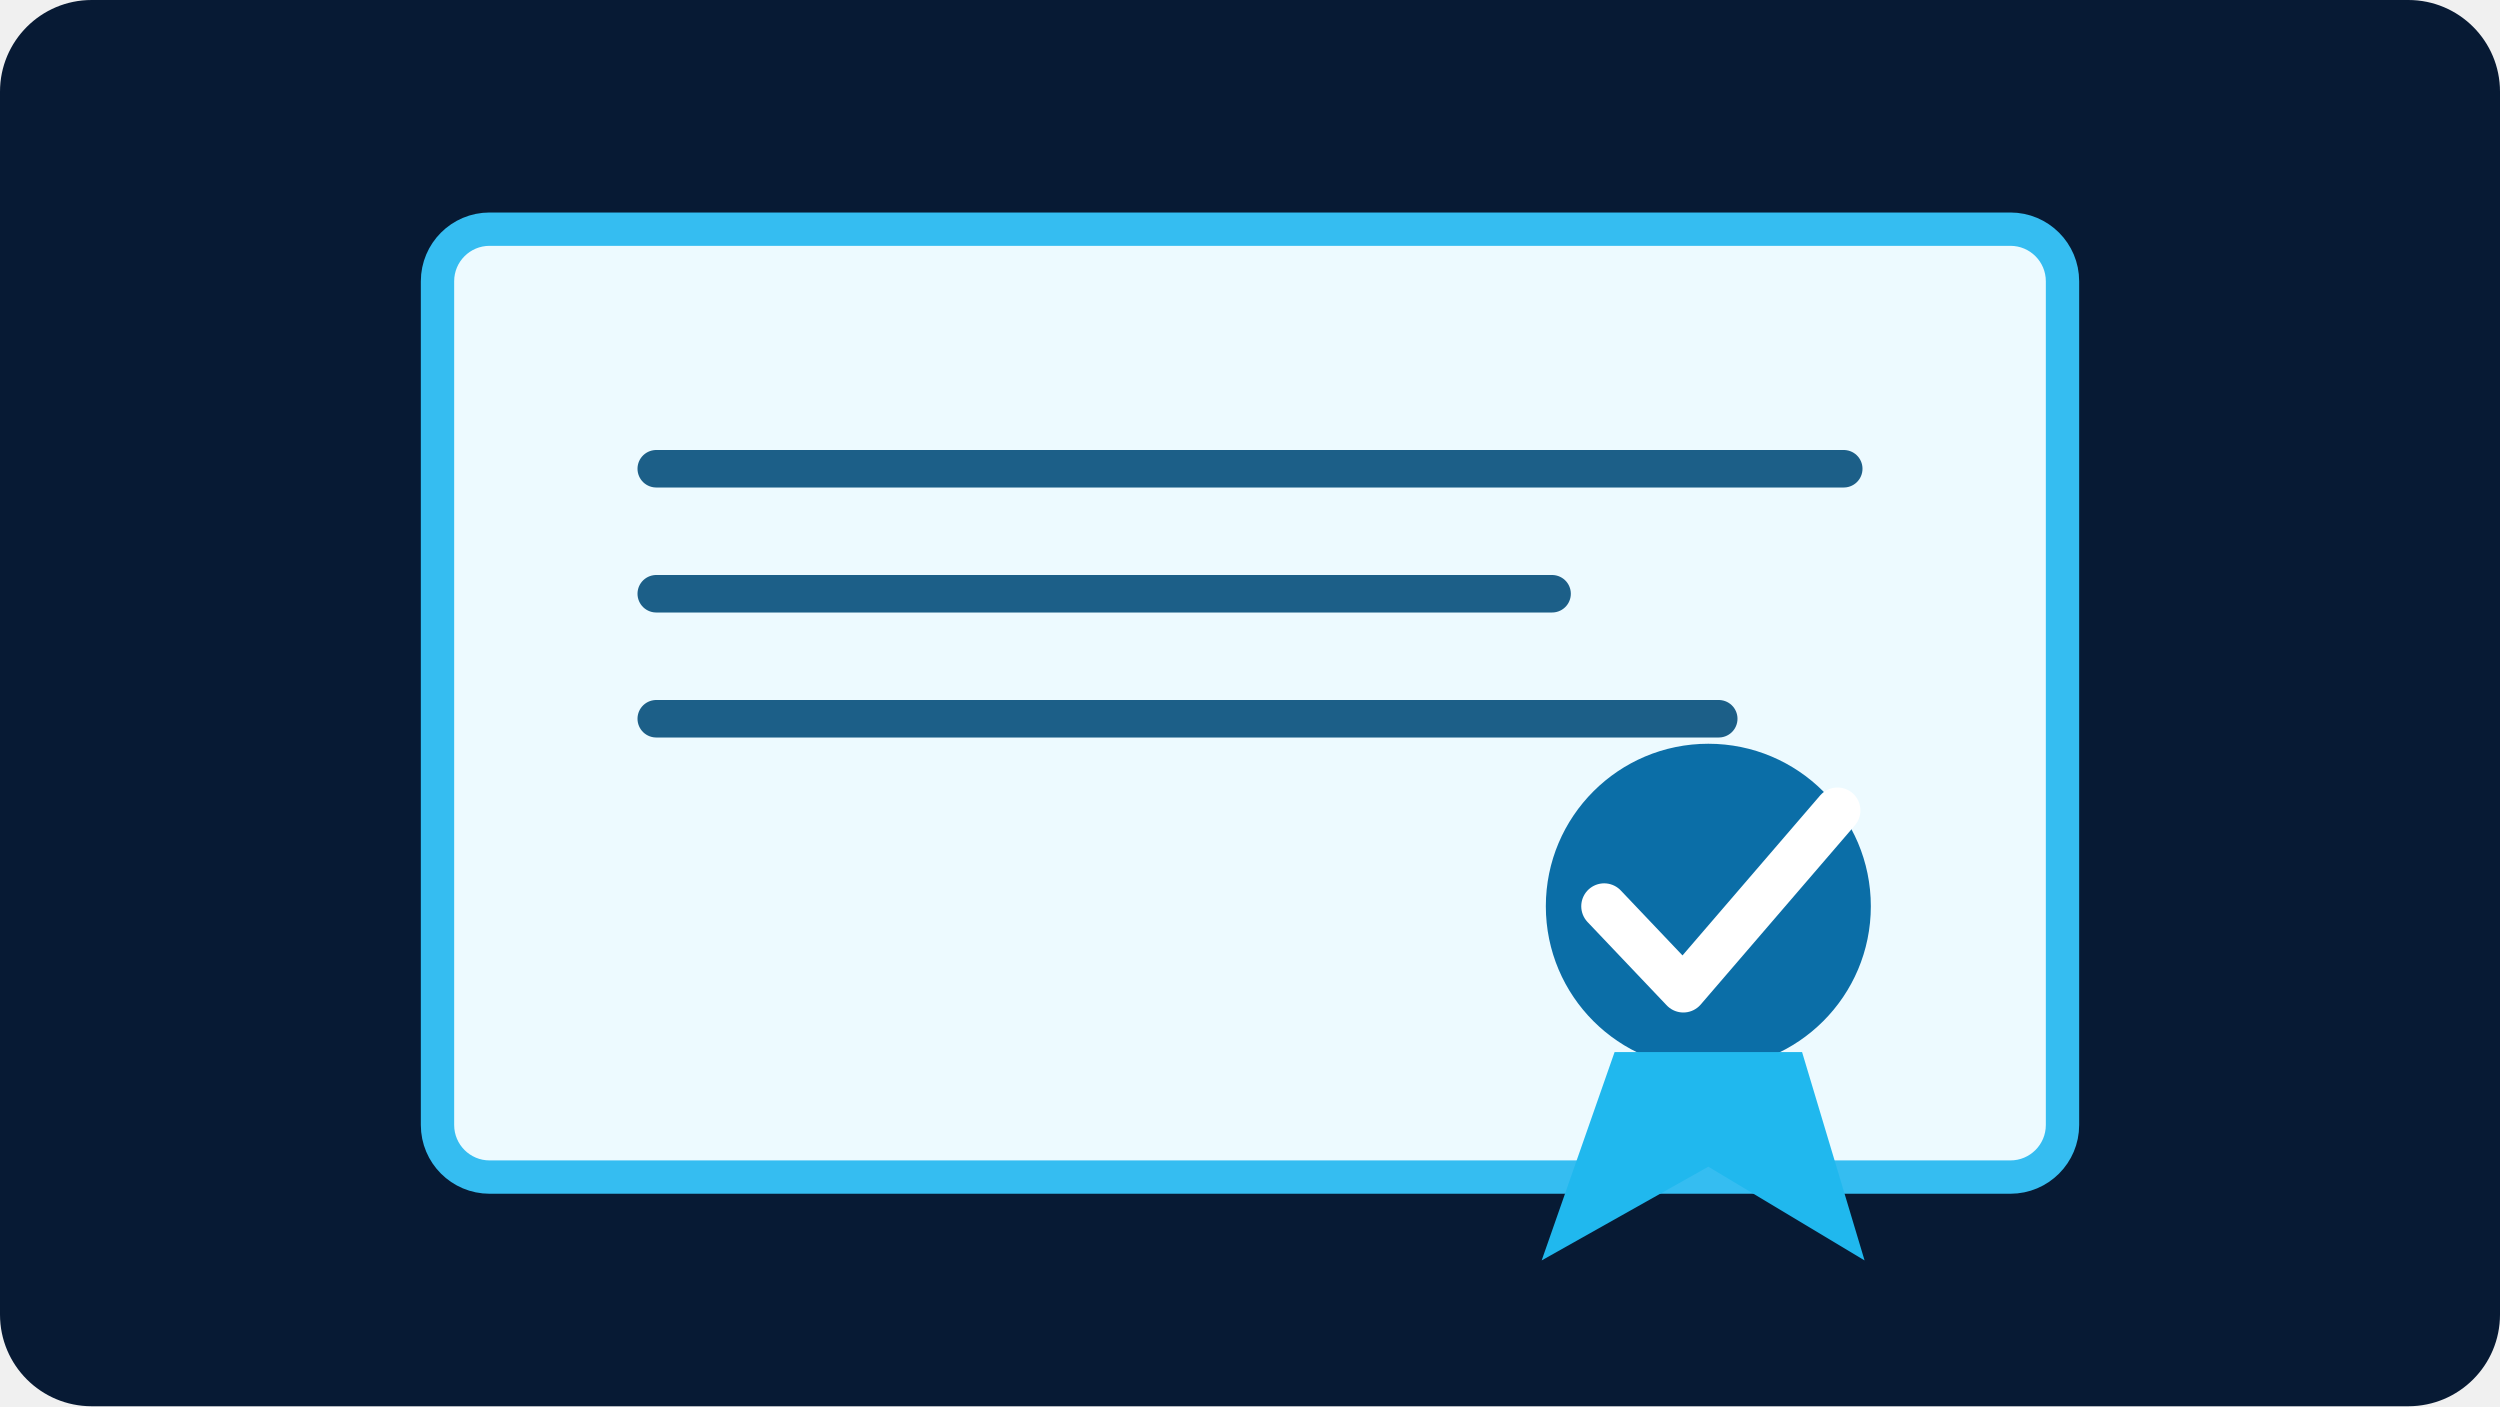
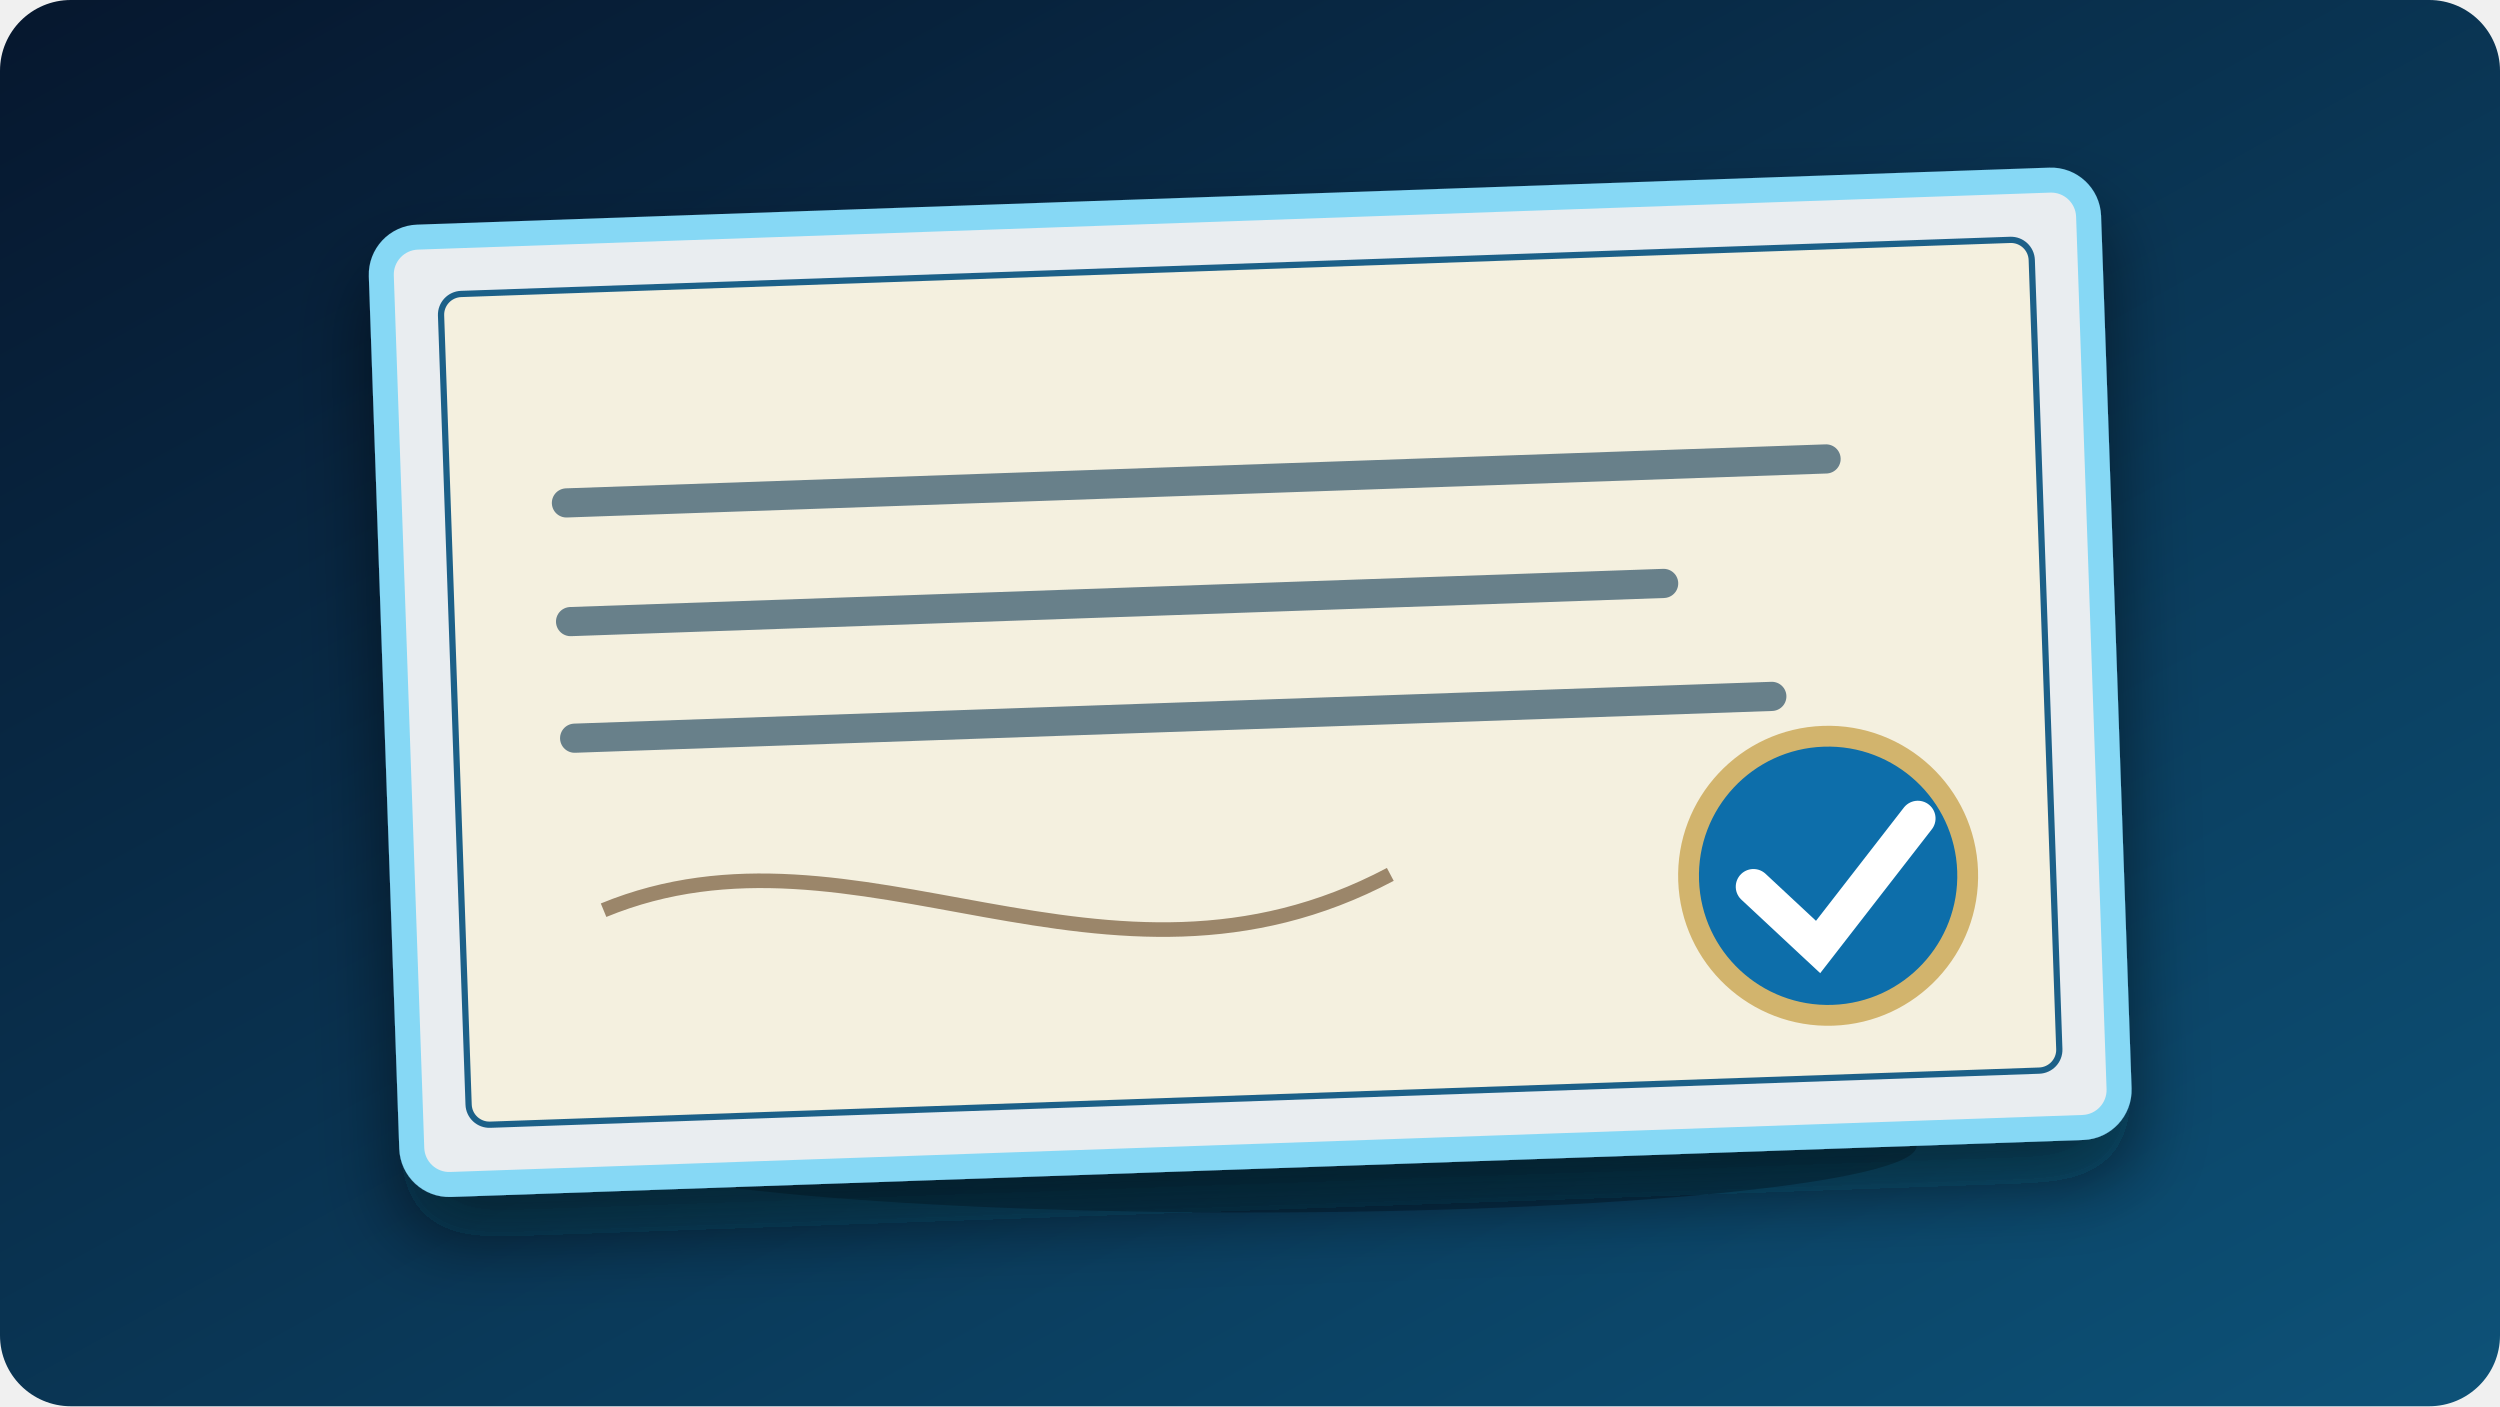
<svg xmlns="http://www.w3.org/2000/svg" width="1200" height="675">
-   <rect width="1200" height="675" rx="44" fill="#071a34" />
-   <rect x="210" y="110" width="780" height="455" rx="25" fill="#edfaff" stroke="#35bdf1" stroke-width="16" />
-   <path d="M315 225h570M315 285h430M315 345h510" stroke="#1c5f88" stroke-width="18" stroke-linecap="round" />
-   <circle cx="820" cy="435" r="78" fill="#0b6ea7" />
-   <path d="M770 435l38 40 74-86" fill="none" stroke="white" stroke-width="22" stroke-linecap="round" stroke-linejoin="round" />
-   <path d="M775 505l-35 100 80-45 75 45-30-100" fill="#20b8ee" />
+   <defs>
+     <linearGradient id="bg" x2="1" y2="1">
+       <stop stop-color="#06172e" />
+       <stop offset="1" stop-color="#0d5278" />
+     </linearGradient>
+     <filter id="s">
+       <feDropShadow dx="0" dy="20" stdDeviation="18" flood-color="#000812" flood-opacity=".52" />
+     </filter>
+   </defs>
+   <rect width="1200" height="675" rx="34" fill="url(#bg)" />
+   <ellipse cx="600" cy="550" rx="320" ry="32" fill="#000817" opacity=".35" />
+   <g transform="translate(190 100) rotate(-2 410 225)" filter="url(#s)">
+     <rect width="820" height="455" rx="18" fill="#e9edf0" stroke="#86d8f5" stroke-width="12" />
+     <rect x="28" y="28" width="764" height="399" rx="10" fill="#f4f0df" stroke="#1e6188" stroke-width="3" />
+     <path d="M85 130 H690 M85 187 H610 M85 243 H660" stroke="#31546a" stroke-width="14" stroke-linecap="round" opacity=".72" />
+     <path d="M96 326 C220 280 334 390 474 322" fill="none" stroke="#6b4d2c" stroke-width="7" opacity=".65" />
+     <circle cx="684" cy="330" r="67" fill="#0b6eaa" stroke="#d2b46d" stroke-width="10" />
+     <path d="M648 334 L678 364 L728 304" fill="none" stroke="white" stroke-width="17" stroke-linecap="round" />
+   </g>
</svg>
